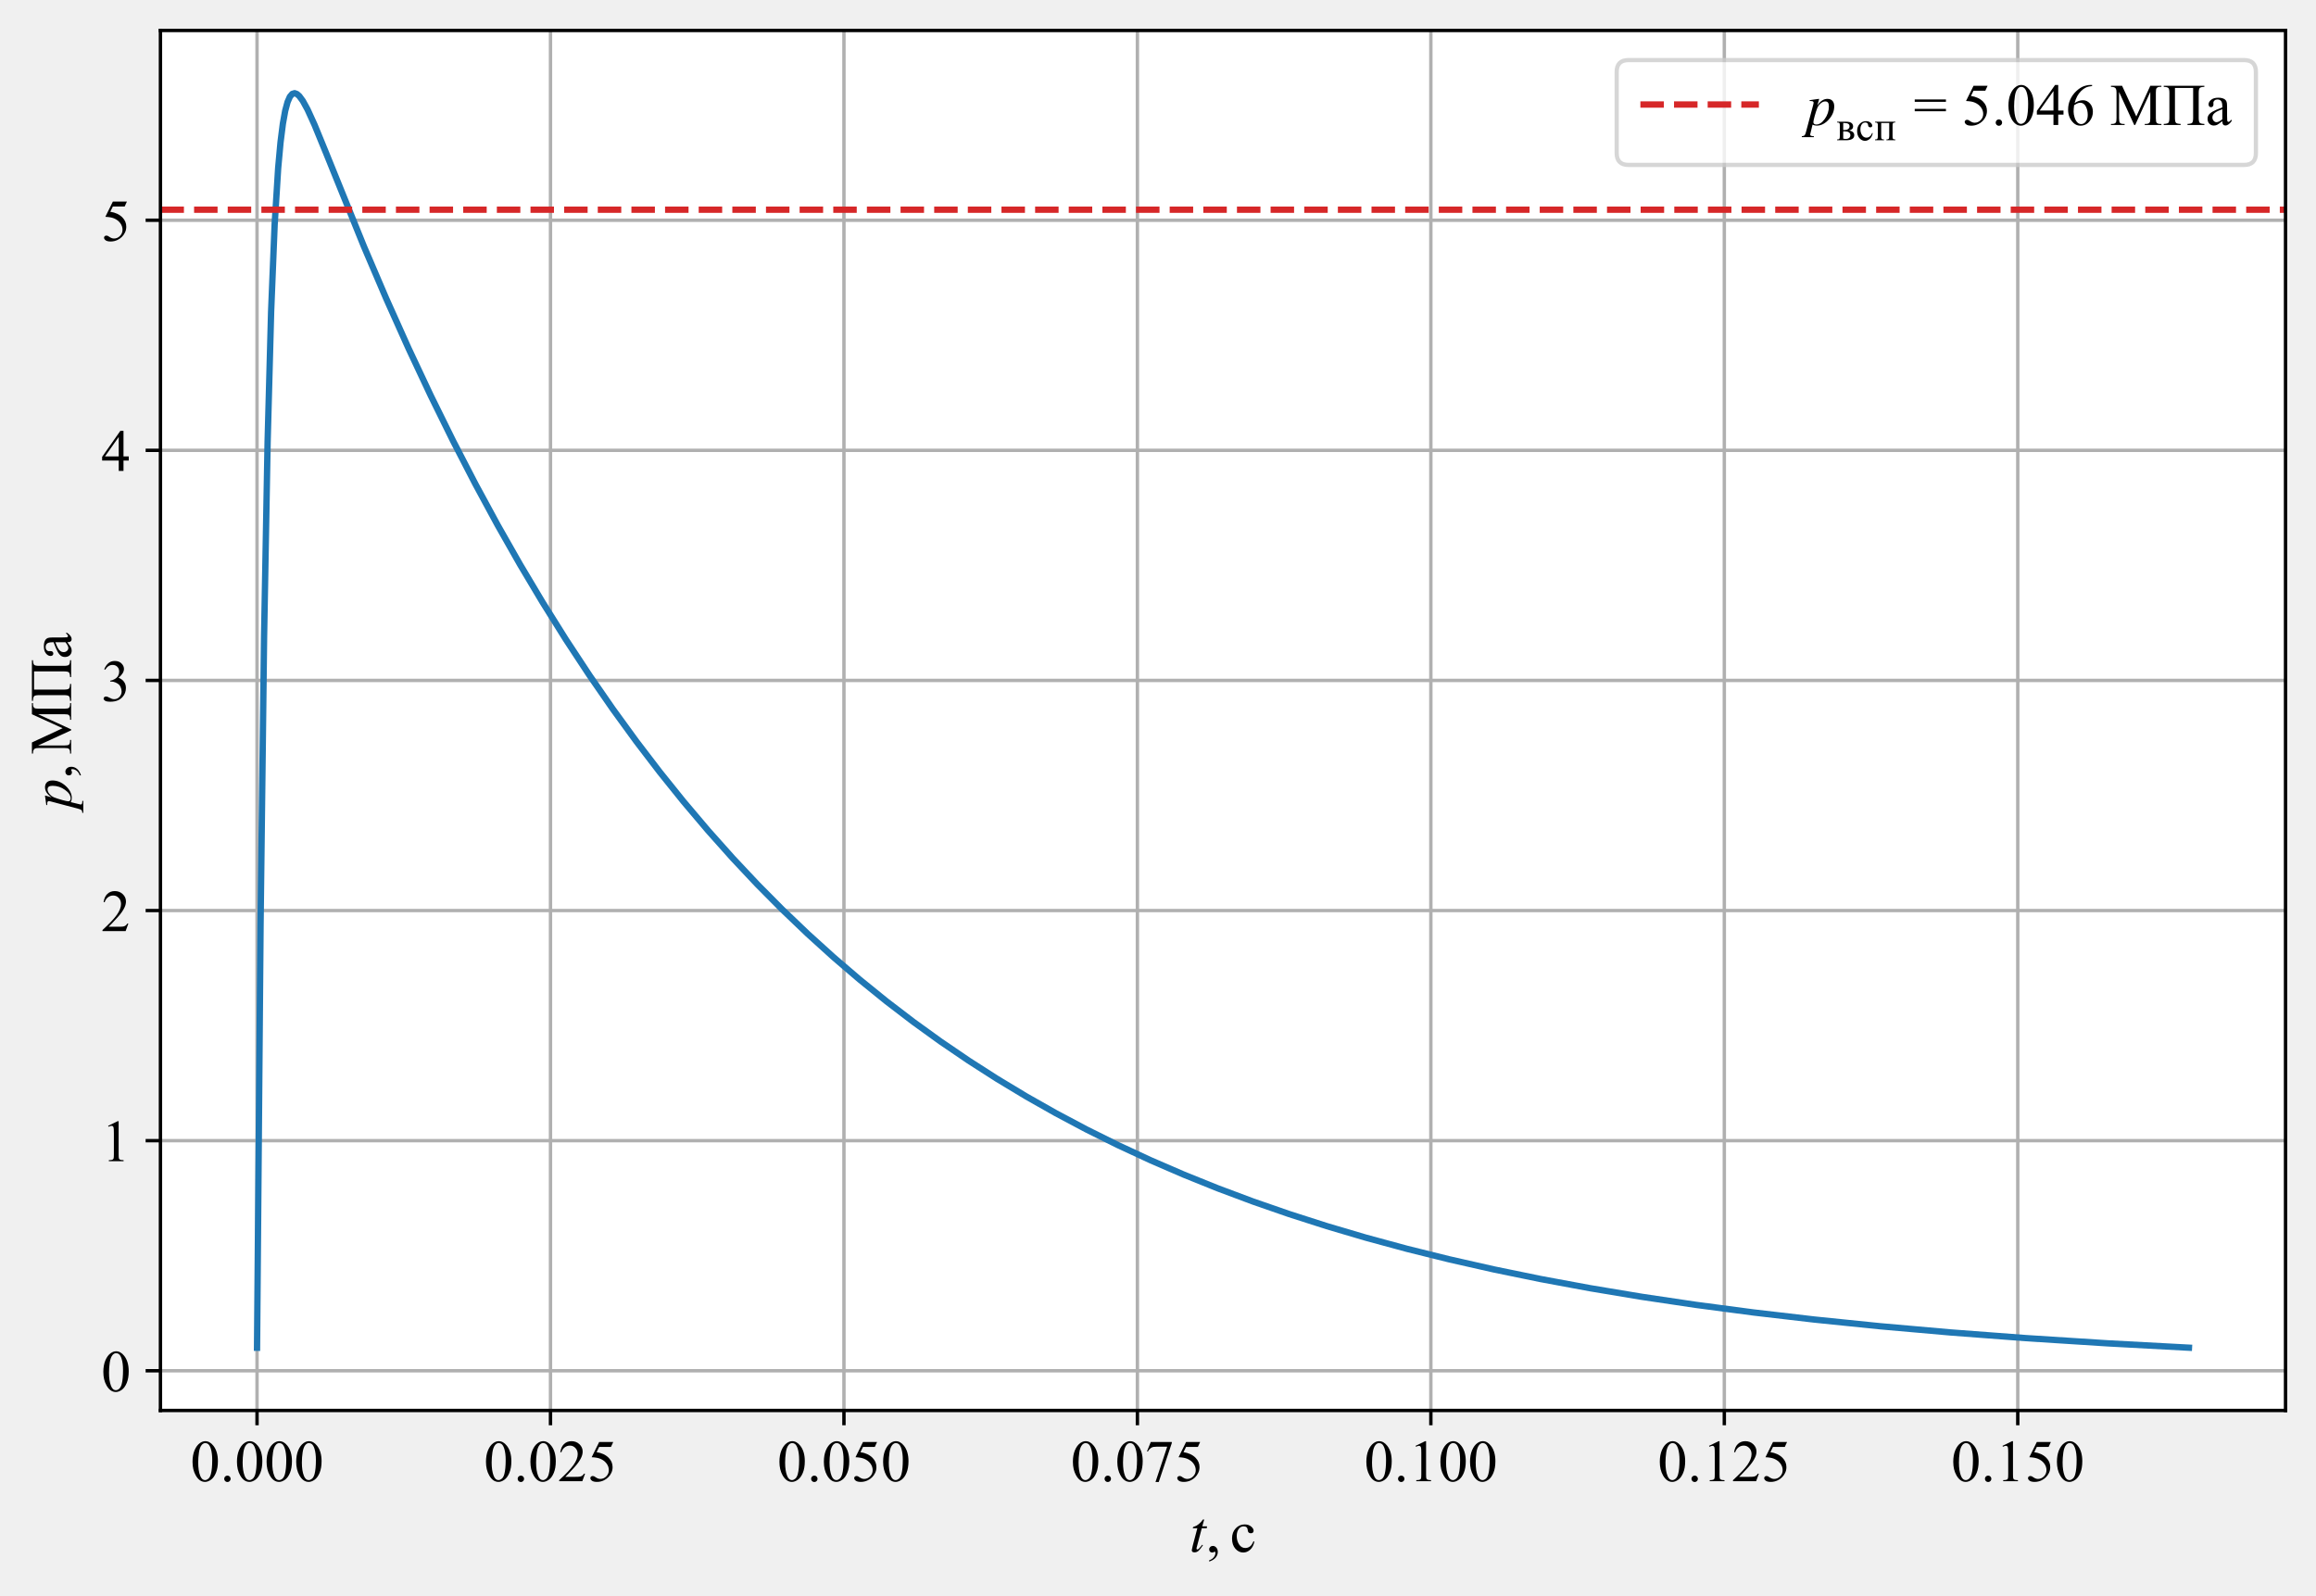
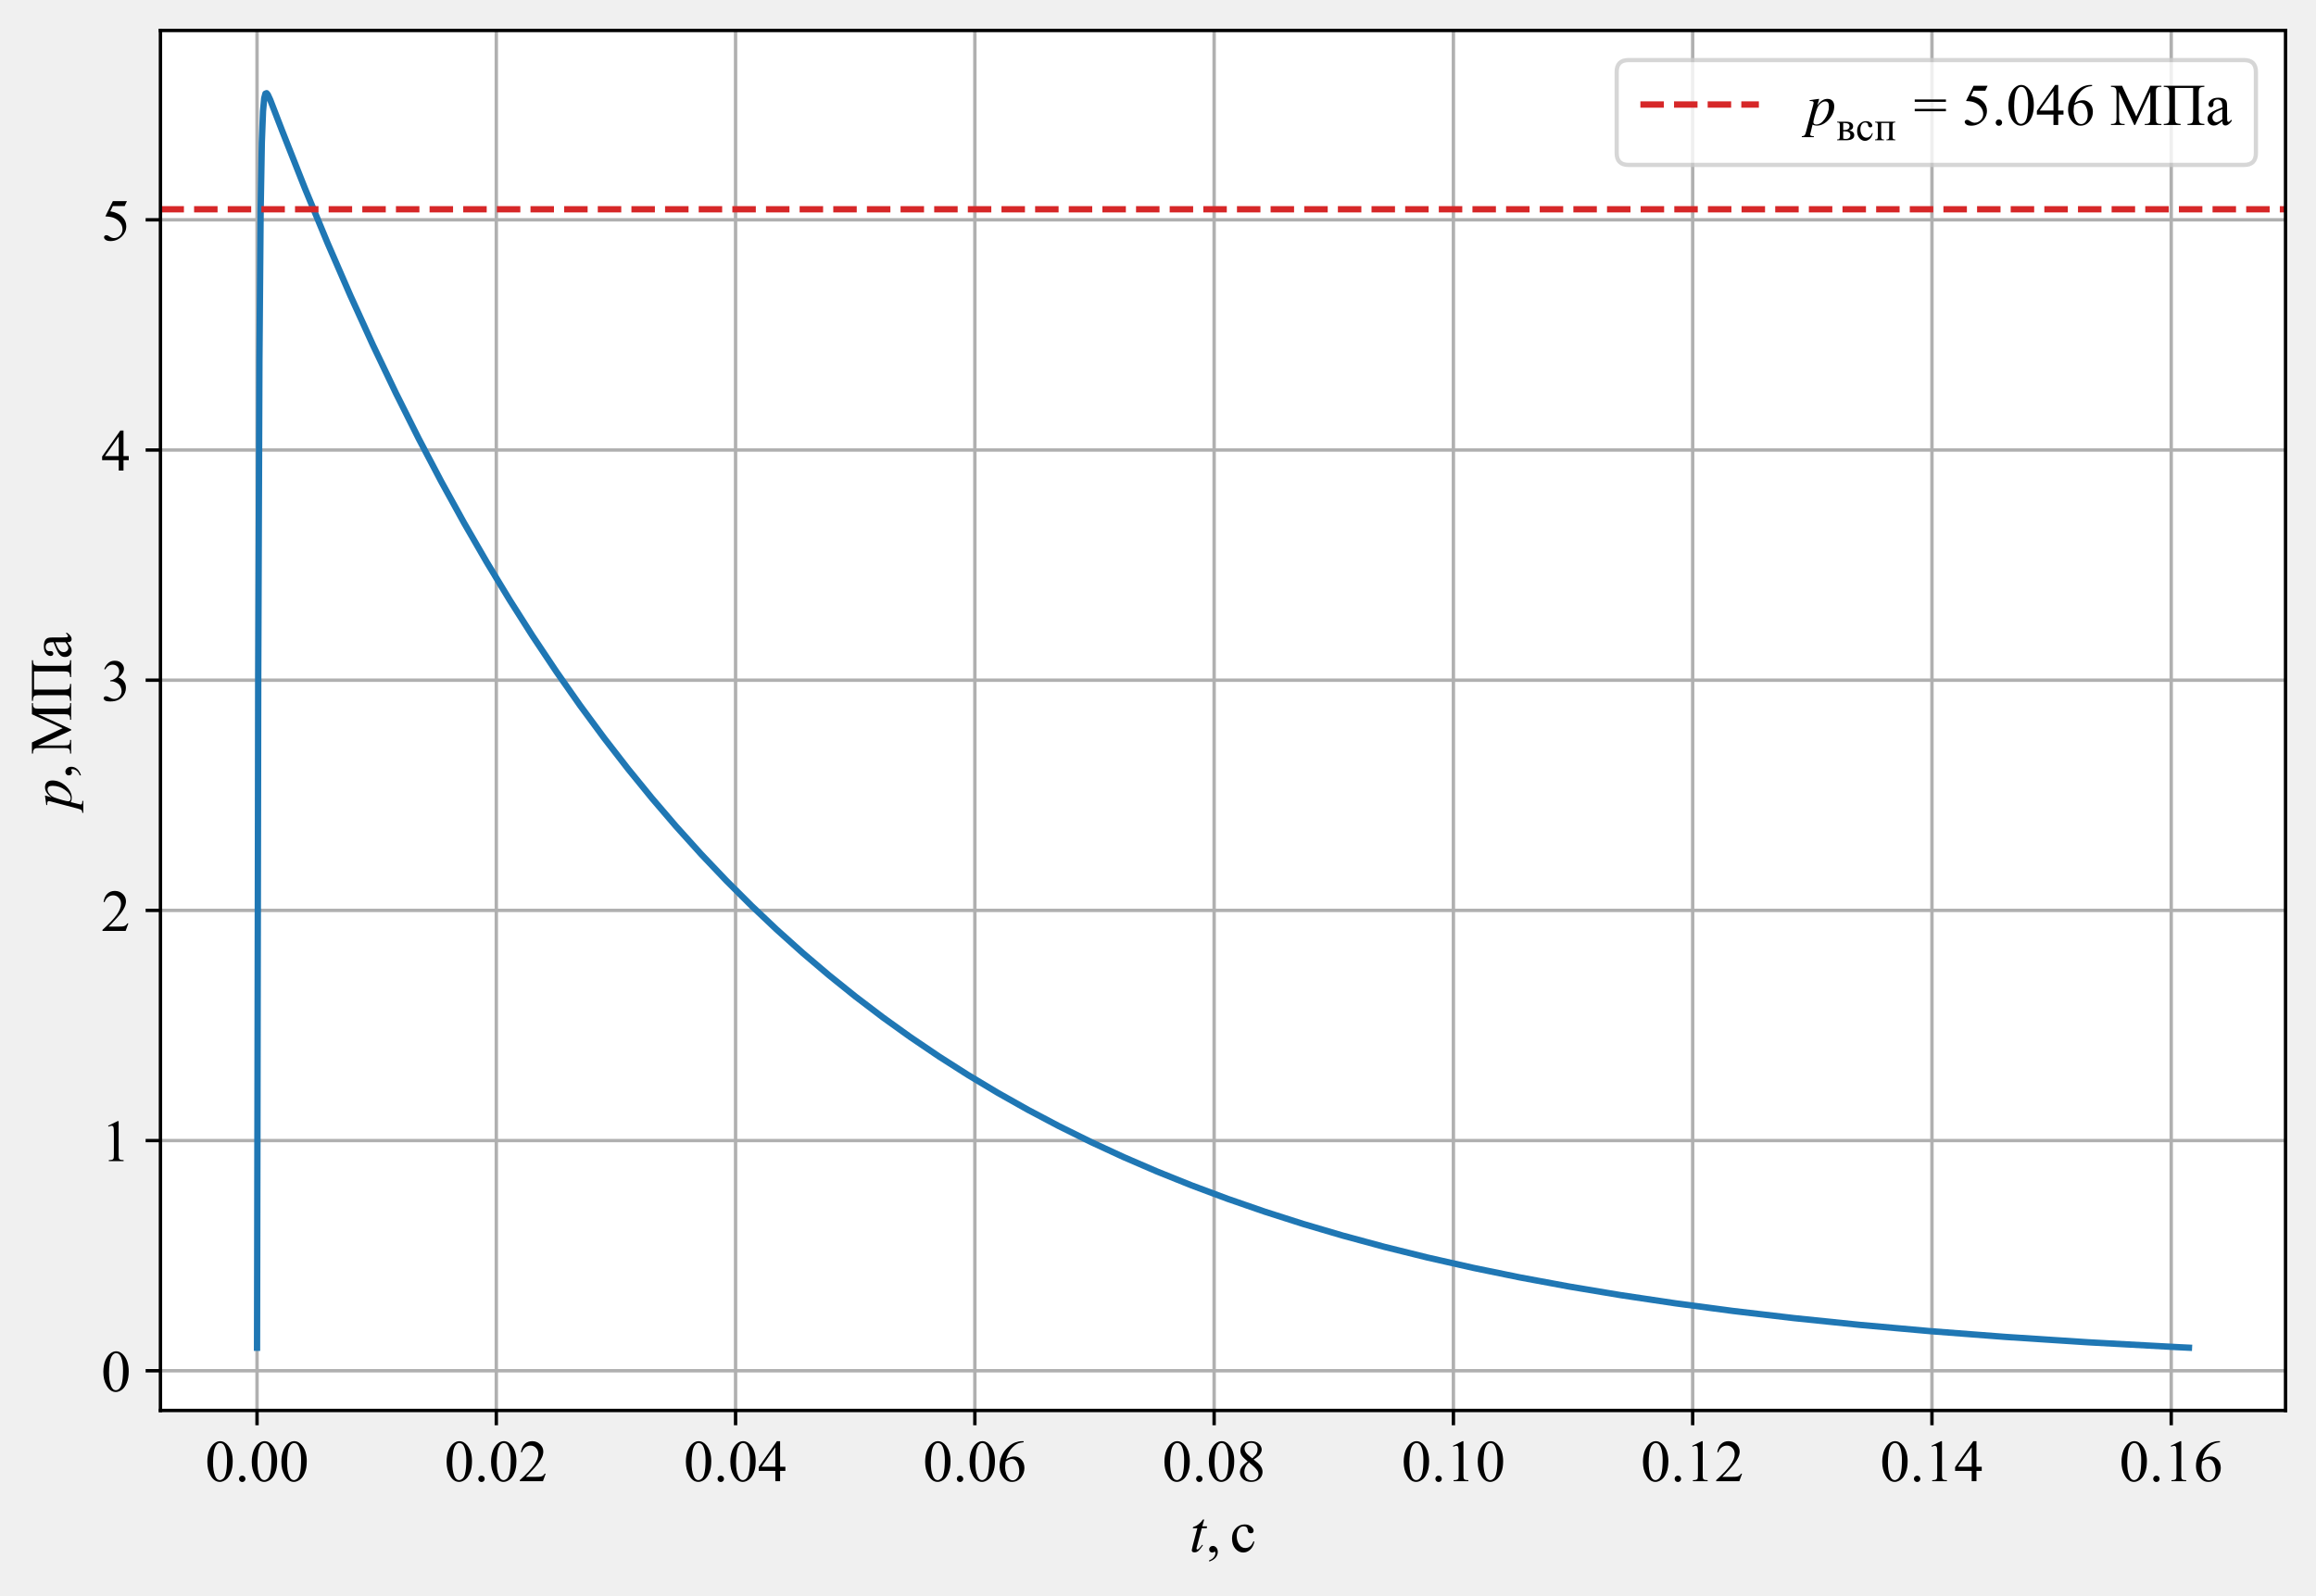
<svg xmlns="http://www.w3.org/2000/svg" xmlns:xlink="http://www.w3.org/1999/xlink" width="547.316pt" height="376.992pt" viewBox="0 0 547.316 376.992" version="1.1">
  <defs>
    <style type="text/css">*{stroke-linejoin: round; stroke-linecap: butt}</style>
  </defs>
  <g id="figure_1">
    <g id="patch_1">
      <path d="M 0 376.992  L 547.316 376.992  L 547.316 0  L 0 0  L 0 376.992  z " style="fill: none" />
    </g>
    <g id="axes_1">
      <g id="patch_2">
        <path d="M 37.916 333.36  L 540.116 333.36  L 540.116 7.2  L 37.916 7.2  z " style="fill: #ffffff" />
      </g>
      <g id="matplotlib.axis_1">
        <g id="xtick_1">
          <g id="line2d_1">
-             <path d="M 60.743 333.36  L 60.743 7.2  " clip-path="url(#p328c630d5b)" style="fill: none; stroke: #b0b0b0; stroke-width: 0.8; stroke-linecap: square" />
+             <path d="M 60.743 333.36  L 60.743 7.2  " clip-path="url(#pddf26d0445)" style="fill: none; stroke: #b0b0b0; stroke-width: 0.8; stroke-linecap: square" />
          </g>
          <g id="line2d_2">
            <defs>
-               <path id="m3f9a60952c" d="M 0 0  L 0 3.5  " style="stroke: #000000; stroke-width: 0.8" />
-             </defs>
-             <g>
-               <use xlink:href="#m3f9a60952c" x="60.743" y="333.36" style="stroke: #000000; stroke-width: 0.8" />
+               <path id="m4a87311630" d="M 0 0  L 0 3.5  " style="stroke: #000000; stroke-width: 0.8" />
+             </defs>
+             <g>
+               <use xlink:href="#m4a87311630" x="60.743" y="333.36" style="stroke: #000000; stroke-width: 0.8" />
            </g>
          </g>
          <g id="text_1">
-             <g transform="translate(44.99321 350.0813)scale(0.14 -0.14)">
+             <g transform="translate(48.49321 350.0813)scale(0.14 -0.14)">
              <defs>
                <path id="TimesNewRomanPSMT-30" d="M 231 2094  Q 231 2819 450 3342  Q 669 3866 1031 4122  Q 1313 4325 1613 4325  Q 2100 4325 2488 3828  Q 2972 3213 2972 2159  Q 2972 1422 2759 906  Q 2547 391 2217 158  Q 1888 -75 1581 -75  Q 975 -75 572 641  Q 231 1244 231 2094  z M 844 2016  Q 844 1141 1059 588  Q 1238 122 1591 122  Q 1759 122 1940 273  Q 2122 425 2216 781  Q 2359 1319 2359 2297  Q 2359 3022 2209 3506  Q 2097 3866 1919 4016  Q 1791 4119 1609 4119  Q 1397 4119 1231 3928  Q 1006 3669 925 3112  Q 844 2556 844 2016  z " transform="scale(0.015625)" />
                <path id="TimesNewRomanPSMT-2e" d="M 800 606  Q 947 606 1047 504  Q 1147 403 1147 259  Q 1147 116 1045 14  Q 944 -88 800 -88  Q 656 -88 554 14  Q 453 116 453 259  Q 453 406 554 506  Q 656 606 800 606  z " transform="scale(0.015625)" />
              </defs>
              <use xlink:href="#TimesNewRomanPSMT-30" />
              <use xlink:href="#TimesNewRomanPSMT-2e" x="50" />
              <use xlink:href="#TimesNewRomanPSMT-30" x="75" />
              <use xlink:href="#TimesNewRomanPSMT-30" x="125" />
-               <use xlink:href="#TimesNewRomanPSMT-30" x="175" />
            </g>
          </g>
        </g>
        <g id="xtick_2">
          <g id="line2d_3">
-             <path d="M 130.092 333.36  L 130.092 7.2  " clip-path="url(#p328c630d5b)" style="fill: none; stroke: #b0b0b0; stroke-width: 0.8; stroke-linecap: square" />
+             <path d="M 117.288 333.36  L 117.288 7.2  " clip-path="url(#pddf26d0445)" style="fill: none; stroke: #b0b0b0; stroke-width: 0.8; stroke-linecap: square" />
          </g>
          <g id="line2d_4">
            <g>
-               <use xlink:href="#m3f9a60952c" x="130.092" y="333.36" style="stroke: #000000; stroke-width: 0.8" />
+               <use xlink:href="#m4a87311630" x="117.288" y="333.36" style="stroke: #000000; stroke-width: 0.8" />
            </g>
          </g>
          <g id="text_2">
-             <g transform="translate(114.3423 350.0813)scale(0.14 -0.14)">
+             <g transform="translate(105.0381 350.0813)scale(0.14 -0.14)">
              <defs>
                <path id="TimesNewRomanPSMT-32" d="M 2934 816  L 2638 0  L 138 0  L 138 116  Q 1241 1122 1691 1759  Q 2141 2397 2141 2925  Q 2141 3328 1894 3587  Q 1647 3847 1303 3847  Q 991 3847 742 3664  Q 494 3481 375 3128  L 259 3128  Q 338 3706 661 4015  Q 984 4325 1469 4325  Q 1984 4325 2329 3994  Q 2675 3663 2675 3213  Q 2675 2891 2525 2569  Q 2294 2063 1775 1497  Q 997 647 803 472  L 1909 472  Q 2247 472 2383 497  Q 2519 522 2628 598  Q 2738 675 2819 816  L 2934 816  z " transform="scale(0.015625)" />
-                 <path id="TimesNewRomanPSMT-35" d="M 2778 4238  L 2534 3706  L 1259 3706  L 981 3138  Q 1809 3016 2294 2522  Q 2709 2097 2709 1522  Q 2709 1188 2573 903  Q 2438 619 2231 419  Q 2025 219 1772 97  Q 1413 -75 1034 -75  Q 653 -75 479 54  Q 306 184 306 341  Q 306 428 378 495  Q 450 563 559 563  Q 641 563 702 538  Q 763 513 909 409  Q 1144 247 1384 247  Q 1750 247 2026 523  Q 2303 800 2303 1197  Q 2303 1581 2056 1914  Q 1809 2247 1375 2428  Q 1034 2569 447 2591  L 1259 4238  L 2778 4238  z " transform="scale(0.015625)" />
              </defs>
              <use xlink:href="#TimesNewRomanPSMT-30" />
              <use xlink:href="#TimesNewRomanPSMT-2e" x="50" />
              <use xlink:href="#TimesNewRomanPSMT-30" x="75" />
              <use xlink:href="#TimesNewRomanPSMT-32" x="125" />
-               <use xlink:href="#TimesNewRomanPSMT-35" x="175" />
            </g>
          </g>
        </g>
        <g id="xtick_3">
          <g id="line2d_5">
-             <path d="M 199.441 333.36  L 199.441 7.2  " clip-path="url(#p328c630d5b)" style="fill: none; stroke: #b0b0b0; stroke-width: 0.8; stroke-linecap: square" />
+             <path d="M 173.833 333.36  L 173.833 7.2  " clip-path="url(#pddf26d0445)" style="fill: none; stroke: #b0b0b0; stroke-width: 0.8; stroke-linecap: square" />
          </g>
          <g id="line2d_6">
            <g>
-               <use xlink:href="#m3f9a60952c" x="199.441" y="333.36" style="stroke: #000000; stroke-width: 0.8" />
+               <use xlink:href="#m4a87311630" x="173.833" y="333.36" style="stroke: #000000; stroke-width: 0.8" />
            </g>
          </g>
          <g id="text_3">
-             <g transform="translate(183.6914 350.0813)scale(0.14 -0.14)">
-               <use xlink:href="#TimesNewRomanPSMT-30" />
-               <use xlink:href="#TimesNewRomanPSMT-2e" x="50" />
-               <use xlink:href="#TimesNewRomanPSMT-30" x="75" />
-               <use xlink:href="#TimesNewRomanPSMT-35" x="125" />
-               <use xlink:href="#TimesNewRomanPSMT-30" x="175" />
+             <g transform="translate(161.583 350.0813)scale(0.14 -0.14)">
+               <defs>
+                 <path id="TimesNewRomanPSMT-34" d="M 2978 1563  L 2978 1119  L 2409 1119  L 2409 0  L 1894 0  L 1894 1119  L 100 1119  L 100 1519  L 2066 4325  L 2409 4325  L 2409 1563  L 2978 1563  z M 1894 1563  L 1894 3666  L 406 1563  L 1894 1563  z " transform="scale(0.015625)" />
+               </defs>
+               <use xlink:href="#TimesNewRomanPSMT-30" />
+               <use xlink:href="#TimesNewRomanPSMT-2e" x="50" />
+               <use xlink:href="#TimesNewRomanPSMT-30" x="75" />
+               <use xlink:href="#TimesNewRomanPSMT-34" x="125" />
            </g>
          </g>
        </g>
        <g id="xtick_4">
          <g id="line2d_7">
-             <path d="M 268.791 333.36  L 268.791 7.2  " clip-path="url(#p328c630d5b)" style="fill: none; stroke: #b0b0b0; stroke-width: 0.8; stroke-linecap: square" />
+             <path d="M 230.378 333.36  L 230.378 7.2  " clip-path="url(#pddf26d0445)" style="fill: none; stroke: #b0b0b0; stroke-width: 0.8; stroke-linecap: square" />
          </g>
          <g id="line2d_8">
            <g>
-               <use xlink:href="#m3f9a60952c" x="268.791" y="333.36" style="stroke: #000000; stroke-width: 0.8" />
+               <use xlink:href="#m4a87311630" x="230.378" y="333.36" style="stroke: #000000; stroke-width: 0.8" />
            </g>
          </g>
          <g id="text_4">
-             <g transform="translate(253.0406 350.0813)scale(0.14 -0.14)">
-               <defs>
-                 <path id="TimesNewRomanPSMT-37" d="M 644 4238  L 2916 4238  L 2916 4119  L 1503 -88  L 1153 -88  L 2419 3728  L 1253 3728  Q 900 3728 750 3644  Q 488 3500 328 3200  L 238 3234  L 644 4238  z " transform="scale(0.015625)" />
-               </defs>
-               <use xlink:href="#TimesNewRomanPSMT-30" />
-               <use xlink:href="#TimesNewRomanPSMT-2e" x="50" />
-               <use xlink:href="#TimesNewRomanPSMT-30" x="75" />
-               <use xlink:href="#TimesNewRomanPSMT-37" x="125" />
-               <use xlink:href="#TimesNewRomanPSMT-35" x="175" />
+             <g transform="translate(218.1278 350.0813)scale(0.14 -0.14)">
+               <defs>
+                 <path id="TimesNewRomanPSMT-36" d="M 2869 4325  L 2869 4209  Q 2456 4169 2195 4045  Q 1934 3922 1679 3669  Q 1425 3416 1258 3105  Q 1091 2794 978 2366  Q 1428 2675 1881 2675  Q 2316 2675 2634 2325  Q 2953 1975 2953 1425  Q 2953 894 2631 456  Q 2244 -75 1606 -75  Q 1172 -75 869 213  Q 275 772 275 1663  Q 275 2231 503 2743  Q 731 3256 1154 3653  Q 1578 4050 1965 4187  Q 2353 4325 2688 4325  L 2869 4325  z M 925 2138  Q 869 1716 869 1456  Q 869 1156 980 804  Q 1091 453 1309 247  Q 1469 100 1697 100  Q 1969 100 2183 356  Q 2397 613 2397 1088  Q 2397 1622 2184 2012  Q 1972 2403 1581 2403  Q 1463 2403 1327 2353  Q 1191 2303 925 2138  z " transform="scale(0.015625)" />
+               </defs>
+               <use xlink:href="#TimesNewRomanPSMT-30" />
+               <use xlink:href="#TimesNewRomanPSMT-2e" x="50" />
+               <use xlink:href="#TimesNewRomanPSMT-30" x="75" />
+               <use xlink:href="#TimesNewRomanPSMT-36" x="125" />
            </g>
          </g>
        </g>
        <g id="xtick_5">
          <g id="line2d_9">
-             <path d="M 338.14 333.36  L 338.14 7.2  " clip-path="url(#p328c630d5b)" style="fill: none; stroke: #b0b0b0; stroke-width: 0.8; stroke-linecap: square" />
+             <path d="M 286.923 333.36  L 286.923 7.2  " clip-path="url(#pddf26d0445)" style="fill: none; stroke: #b0b0b0; stroke-width: 0.8; stroke-linecap: square" />
          </g>
          <g id="line2d_10">
            <g>
-               <use xlink:href="#m3f9a60952c" x="338.14" y="333.36" style="stroke: #000000; stroke-width: 0.8" />
+               <use xlink:href="#m4a87311630" x="286.923" y="333.36" style="stroke: #000000; stroke-width: 0.8" />
            </g>
          </g>
          <g id="text_5">
-             <g transform="translate(322.3897 350.0813)scale(0.14 -0.14)">
+             <g transform="translate(274.6727 350.0813)scale(0.14 -0.14)">
+               <defs>
+                 <path id="TimesNewRomanPSMT-38" d="M 1228 2134  Q 725 2547 579 2797  Q 434 3047 434 3316  Q 434 3728 753 4026  Q 1072 4325 1600 4325  Q 2113 4325 2425 4047  Q 2738 3769 2738 3413  Q 2738 3175 2569 2928  Q 2400 2681 1866 2347  Q 2416 1922 2594 1678  Q 2831 1359 2831 1006  Q 2831 559 2490 242  Q 2150 -75 1597 -75  Q 994 -75 656 303  Q 388 606 388 966  Q 388 1247 577 1523  Q 766 1800 1228 2134  z M 1719 2469  Q 2094 2806 2194 3001  Q 2294 3197 2294 3444  Q 2294 3772 2109 3958  Q 1925 4144 1606 4144  Q 1288 4144 1088 3959  Q 888 3775 888 3528  Q 888 3366 970 3203  Q 1053 3041 1206 2894  L 1719 2469  z M 1375 2016  Q 1116 1797 991 1539  Q 866 1281 866 981  Q 866 578 1086 336  Q 1306 94 1647 94  Q 1984 94 2187 284  Q 2391 475 2391 747  Q 2391 972 2272 1150  Q 2050 1481 1375 2016  z " transform="scale(0.015625)" />
+               </defs>
+               <use xlink:href="#TimesNewRomanPSMT-30" />
+               <use xlink:href="#TimesNewRomanPSMT-2e" x="50" />
+               <use xlink:href="#TimesNewRomanPSMT-30" x="75" />
+               <use xlink:href="#TimesNewRomanPSMT-38" x="125" />
+             </g>
+           </g>
+         </g>
+         <g id="xtick_6">
+           <g id="line2d_11">
+             <path d="M 343.468 333.36  L 343.468 7.2  " clip-path="url(#pddf26d0445)" style="fill: none; stroke: #b0b0b0; stroke-width: 0.8; stroke-linecap: square" />
+           </g>
+           <g id="line2d_12">
+             <g>
+               <use xlink:href="#m4a87311630" x="343.468" y="333.36" style="stroke: #000000; stroke-width: 0.8" />
+             </g>
+           </g>
+           <g id="text_6">
+             <g transform="translate(331.2176 350.0813)scale(0.14 -0.14)">
              <defs>
                <path id="TimesNewRomanPSMT-31" d="M 750 3822  L 1781 4325  L 1884 4325  L 1884 747  Q 1884 391 1914 303  Q 1944 216 2037 169  Q 2131 122 2419 116  L 2419 0  L 825 0  L 825 116  Q 1125 122 1212 167  Q 1300 213 1334 289  Q 1369 366 1369 747  L 1369 3034  Q 1369 3497 1338 3628  Q 1316 3728 1258 3775  Q 1200 3822 1119 3822  Q 1003 3822 797 3725  L 750 3822  z " transform="scale(0.015625)" />
              </defs>
              <use xlink:href="#TimesNewRomanPSMT-30" />
              <use xlink:href="#TimesNewRomanPSMT-2e" x="50" />
              <use xlink:href="#TimesNewRomanPSMT-31" x="75" />
              <use xlink:href="#TimesNewRomanPSMT-30" x="125" />
-               <use xlink:href="#TimesNewRomanPSMT-30" x="175" />
-             </g>
-           </g>
-         </g>
-         <g id="xtick_6">
-           <g id="line2d_11">
-             <path d="M 407.489 333.36  L 407.489 7.2  " clip-path="url(#p328c630d5b)" style="fill: none; stroke: #b0b0b0; stroke-width: 0.8; stroke-linecap: square" />
-           </g>
-           <g id="line2d_12">
-             <g>
-               <use xlink:href="#m3f9a60952c" x="407.489" y="333.36" style="stroke: #000000; stroke-width: 0.8" />
-             </g>
-           </g>
-           <g id="text_6">
-             <g transform="translate(391.7388 350.0813)scale(0.14 -0.14)">
+             </g>
+           </g>
+         </g>
+         <g id="xtick_7">
+           <g id="line2d_13">
+             <path d="M 400.012 333.36  L 400.012 7.2  " clip-path="url(#pddf26d0445)" style="fill: none; stroke: #b0b0b0; stroke-width: 0.8; stroke-linecap: square" />
+           </g>
+           <g id="line2d_14">
+             <g>
+               <use xlink:href="#m4a87311630" x="400.012" y="333.36" style="stroke: #000000; stroke-width: 0.8" />
+             </g>
+           </g>
+           <g id="text_7">
+             <g transform="translate(387.7625 350.0813)scale(0.14 -0.14)">
              <use xlink:href="#TimesNewRomanPSMT-30" />
              <use xlink:href="#TimesNewRomanPSMT-2e" x="50" />
              <use xlink:href="#TimesNewRomanPSMT-31" x="75" />
              <use xlink:href="#TimesNewRomanPSMT-32" x="125" />
-               <use xlink:href="#TimesNewRomanPSMT-35" x="175" />
-             </g>
-           </g>
-         </g>
-         <g id="xtick_7">
-           <g id="line2d_13">
-             <path d="M 476.838 333.36  L 476.838 7.2  " clip-path="url(#p328c630d5b)" style="fill: none; stroke: #b0b0b0; stroke-width: 0.8; stroke-linecap: square" />
-           </g>
-           <g id="line2d_14">
-             <g>
-               <use xlink:href="#m3f9a60952c" x="476.838" y="333.36" style="stroke: #000000; stroke-width: 0.8" />
-             </g>
-           </g>
-           <g id="text_7">
-             <g transform="translate(461.0879 350.0813)scale(0.14 -0.14)">
+             </g>
+           </g>
+         </g>
+         <g id="xtick_8">
+           <g id="line2d_15">
+             <path d="M 456.557 333.36  L 456.557 7.2  " clip-path="url(#pddf26d0445)" style="fill: none; stroke: #b0b0b0; stroke-width: 0.8; stroke-linecap: square" />
+           </g>
+           <g id="line2d_16">
+             <g>
+               <use xlink:href="#m4a87311630" x="456.557" y="333.36" style="stroke: #000000; stroke-width: 0.8" />
+             </g>
+           </g>
+           <g id="text_8">
+             <g transform="translate(444.3074 350.0813)scale(0.14 -0.14)">
              <use xlink:href="#TimesNewRomanPSMT-30" />
              <use xlink:href="#TimesNewRomanPSMT-2e" x="50" />
              <use xlink:href="#TimesNewRomanPSMT-31" x="75" />
-               <use xlink:href="#TimesNewRomanPSMT-35" x="125" />
-               <use xlink:href="#TimesNewRomanPSMT-30" x="175" />
-             </g>
-           </g>
-         </g>
-         <g id="text_8">
+               <use xlink:href="#TimesNewRomanPSMT-34" x="125" />
+             </g>
+           </g>
+         </g>
+         <g id="xtick_9">
+           <g id="line2d_17">
+             <path d="M 513.102 333.36  L 513.102 7.2  " clip-path="url(#pddf26d0445)" style="fill: none; stroke: #b0b0b0; stroke-width: 0.8; stroke-linecap: square" />
+           </g>
+           <g id="line2d_18">
+             <g>
+               <use xlink:href="#m4a87311630" x="513.102" y="333.36" style="stroke: #000000; stroke-width: 0.8" />
+             </g>
+           </g>
+           <g id="text_9">
+             <g transform="translate(500.8523 350.0813)scale(0.14 -0.14)">
+               <use xlink:href="#TimesNewRomanPSMT-30" />
+               <use xlink:href="#TimesNewRomanPSMT-2e" x="50" />
+               <use xlink:href="#TimesNewRomanPSMT-31" x="75" />
+               <use xlink:href="#TimesNewRomanPSMT-36" x="125" />
+             </g>
+           </g>
+         </g>
+         <g id="text_10">
          <g transform="translate(281.1059 366.7972)scale(0.14 -0.14)">
            <defs>
              <path id="STIXGeneral-Italic-74" d="M 1894 2739  L 1862 2534  L 1325 2534  L 768 435  Q 755 384 755 346  Q 755 243 851 243  Q 928 243 1030 342  Q 1133 442 1370 749  L 1453 704  Q 1158 256 969 93  Q 781 -70 538 -70  Q 243 -70 243 166  Q 243 230 346 640  L 845 2534  L 365 2534  L 358 2573  Q 358 2688 570 2733  Q 730 2771 992 2979  Q 1254 3187 1421 3437  Q 1459 3494 1510 3494  Q 1568 3494 1568 3443  Q 1568 3411 1562 3398  L 1382 2739  L 1894 2739  z " transform="scale(0.015625)" />
              <path id="TimesNewRomanPSMT-2c" d="M 344 -1066  L 344 -928  Q 666 -822 842 -598  Q 1019 -375 1019 -125  Q 1019 -66 991 -25  Q 969 3 947 3  Q 913 3 797 -59  Q 741 -88 678 -88  Q 525 -88 434 3  Q 344 94 344 253  Q 344 406 461 515  Q 578 625 747 625  Q 953 625 1114 445  Q 1275 266 1275 -31  Q 1275 -353 1051 -629  Q 828 -906 344 -1066  z " transform="scale(0.015625)" />
              <path id="TimesNewRomanPSMT-441" d="M 2631 1088  Q 2516 522 2178 217  Q 1841 -88 1431 -88  Q 944 -88 581 321  Q 219 731 219 1428  Q 219 2103 620 2525  Q 1022 2947 1584 2947  Q 2006 2947 2278 2723  Q 2550 2500 2550 2259  Q 2550 2141 2473 2067  Q 2397 1994 2259 1994  Q 2075 1994 1981 2113  Q 1928 2178 1911 2362  Q 1894 2547 1784 2644  Q 1675 2738 1481 2738  Q 1169 2738 978 2506  Q 725 2200 725 1697  Q 725 1184 976 792  Q 1228 400 1656 400  Q 1963 400 2206 609  Q 2378 753 2541 1131  L 2631 1088  z " transform="scale(0.015625)" />
            </defs>
            <use xlink:href="#STIXGeneral-Italic-74" transform="translate(0 0.40625)" />
            <use xlink:href="#TimesNewRomanPSMT-2c" transform="translate(27.79999 0.40625)" />
            <use xlink:href="#TimesNewRomanPSMT-441" transform="translate(68.35663 0.40625)" />
          </g>
        </g>
      </g>
      <g id="matplotlib.axis_2">
        <g id="ytick_1">
-           <g id="line2d_15">
-             <path d="M 37.916 323.973  L 540.116 323.973  " clip-path="url(#p328c630d5b)" style="fill: none; stroke: #b0b0b0; stroke-width: 0.8; stroke-linecap: square" />
-           </g>
-           <g id="line2d_16">
-             <defs>
-               <path id="mc2a79d8eaa" d="M 0 0  L -3.5 0  " style="stroke: #000000; stroke-width: 0.8" />
-             </defs>
-             <g>
-               <use xlink:href="#mc2a79d8eaa" x="37.916" y="323.973" style="stroke: #000000; stroke-width: 0.8" />
-             </g>
-           </g>
-           <g id="text_9">
-             <g transform="translate(23.91594 328.8336)scale(0.14 -0.14)">
+           <g id="line2d_19">
+             <path d="M 37.916 323.975  L 540.116 323.975  " clip-path="url(#pddf26d0445)" style="fill: none; stroke: #b0b0b0; stroke-width: 0.8; stroke-linecap: square" />
+           </g>
+           <g id="line2d_20">
+             <defs>
+               <path id="m01481a5a01" d="M 0 0  L -3.5 0  " style="stroke: #000000; stroke-width: 0.8" />
+             </defs>
+             <g>
+               <use xlink:href="#m01481a5a01" x="37.916" y="323.975" style="stroke: #000000; stroke-width: 0.8" />
+             </g>
+           </g>
+           <g id="text_11">
+             <g transform="translate(23.91594 328.8356)scale(0.14 -0.14)">
              <use xlink:href="#TimesNewRomanPSMT-30" />
            </g>
          </g>
        </g>
        <g id="ytick_2">
-           <g id="line2d_17">
-             <path d="M 37.916 269.589  L 540.116 269.589  " clip-path="url(#p328c630d5b)" style="fill: none; stroke: #b0b0b0; stroke-width: 0.8; stroke-linecap: square" />
-           </g>
-           <g id="line2d_18">
-             <g>
-               <use xlink:href="#mc2a79d8eaa" x="37.916" y="269.589" style="stroke: #000000; stroke-width: 0.8" />
-             </g>
-           </g>
-           <g id="text_10">
-             <g transform="translate(23.91594 274.4496)scale(0.14 -0.14)">
+           <g id="line2d_21">
+             <path d="M 37.916 269.57  L 540.116 269.57  " clip-path="url(#pddf26d0445)" style="fill: none; stroke: #b0b0b0; stroke-width: 0.8; stroke-linecap: square" />
+           </g>
+           <g id="line2d_22">
+             <g>
+               <use xlink:href="#m01481a5a01" x="37.916" y="269.57" style="stroke: #000000; stroke-width: 0.8" />
+             </g>
+           </g>
+           <g id="text_12">
+             <g transform="translate(23.91594 274.4309)scale(0.14 -0.14)">
              <use xlink:href="#TimesNewRomanPSMT-31" />
            </g>
          </g>
        </g>
        <g id="ytick_3">
-           <g id="line2d_19">
-             <path d="M 37.916 215.205  L 540.116 215.205  " clip-path="url(#p328c630d5b)" style="fill: none; stroke: #b0b0b0; stroke-width: 0.8; stroke-linecap: square" />
-           </g>
-           <g id="line2d_20">
-             <g>
-               <use xlink:href="#mc2a79d8eaa" x="37.916" y="215.205" style="stroke: #000000; stroke-width: 0.8" />
-             </g>
-           </g>
-           <g id="text_11">
-             <g transform="translate(23.91594 220.0656)scale(0.14 -0.14)">
+           <g id="line2d_23">
+             <path d="M 37.916 215.166  L 540.116 215.166  " clip-path="url(#pddf26d0445)" style="fill: none; stroke: #b0b0b0; stroke-width: 0.8; stroke-linecap: square" />
+           </g>
+           <g id="line2d_24">
+             <g>
+               <use xlink:href="#m01481a5a01" x="37.916" y="215.166" style="stroke: #000000; stroke-width: 0.8" />
+             </g>
+           </g>
+           <g id="text_13">
+             <g transform="translate(23.91594 220.0262)scale(0.14 -0.14)">
              <use xlink:href="#TimesNewRomanPSMT-32" />
            </g>
          </g>
        </g>
        <g id="ytick_4">
-           <g id="line2d_21">
-             <path d="M 37.916 160.821  L 540.116 160.821  " clip-path="url(#p328c630d5b)" style="fill: none; stroke: #b0b0b0; stroke-width: 0.8; stroke-linecap: square" />
-           </g>
-           <g id="line2d_22">
-             <g>
-               <use xlink:href="#mc2a79d8eaa" x="37.916" y="160.821" style="stroke: #000000; stroke-width: 0.8" />
-             </g>
-           </g>
-           <g id="text_12">
-             <g transform="translate(23.91594 165.6816)scale(0.14 -0.14)">
+           <g id="line2d_25">
+             <path d="M 37.916 160.761  L 540.116 160.761  " clip-path="url(#pddf26d0445)" style="fill: none; stroke: #b0b0b0; stroke-width: 0.8; stroke-linecap: square" />
+           </g>
+           <g id="line2d_26">
+             <g>
+               <use xlink:href="#m01481a5a01" x="37.916" y="160.761" style="stroke: #000000; stroke-width: 0.8" />
+             </g>
+           </g>
+           <g id="text_14">
+             <g transform="translate(23.91594 165.6215)scale(0.14 -0.14)">
              <defs>
                <path id="TimesNewRomanPSMT-33" d="M 325 3431  Q 506 3859 782 4092  Q 1059 4325 1472 4325  Q 1981 4325 2253 3994  Q 2459 3747 2459 3466  Q 2459 3003 1878 2509  Q 2269 2356 2469 2072  Q 2669 1788 2669 1403  Q 2669 853 2319 450  Q 1863 -75 997 -75  Q 569 -75 414 31  Q 259 138 259 259  Q 259 350 332 419  Q 406 488 509 488  Q 588 488 669 463  Q 722 447 909 348  Q 1097 250 1169 231  Q 1284 197 1416 197  Q 1734 197 1970 444  Q 2206 691 2206 1028  Q 2206 1275 2097 1509  Q 2016 1684 1919 1775  Q 1784 1900 1550 2001  Q 1316 2103 1072 2103  L 972 2103  L 972 2197  Q 1219 2228 1467 2375  Q 1716 2522 1828 2728  Q 1941 2934 1941 3181  Q 1941 3503 1739 3701  Q 1538 3900 1238 3900  Q 753 3900 428 3381  L 325 3431  z " transform="scale(0.015625)" />
              </defs>
              <use xlink:href="#TimesNewRomanPSMT-33" />
            </g>
          </g>
        </g>
        <g id="ytick_5">
-           <g id="line2d_23">
-             <path d="M 37.916 106.437  L 540.116 106.437  " clip-path="url(#p328c630d5b)" style="fill: none; stroke: #b0b0b0; stroke-width: 0.8; stroke-linecap: square" />
-           </g>
-           <g id="line2d_24">
-             <g>
-               <use xlink:href="#mc2a79d8eaa" x="37.916" y="106.437" style="stroke: #000000; stroke-width: 0.8" />
-             </g>
-           </g>
-           <g id="text_13">
-             <g transform="translate(23.91594 111.2976)scale(0.14 -0.14)">
-               <defs>
-                 <path id="TimesNewRomanPSMT-34" d="M 2978 1563  L 2978 1119  L 2409 1119  L 2409 0  L 1894 0  L 1894 1119  L 100 1119  L 100 1519  L 2066 4325  L 2409 4325  L 2409 1563  L 2978 1563  z M 1894 1563  L 1894 3666  L 406 1563  L 1894 1563  z " transform="scale(0.015625)" />
-               </defs>
+           <g id="line2d_27">
+             <path d="M 37.916 106.356  L 540.116 106.356  " clip-path="url(#pddf26d0445)" style="fill: none; stroke: #b0b0b0; stroke-width: 0.8; stroke-linecap: square" />
+           </g>
+           <g id="line2d_28">
+             <g>
+               <use xlink:href="#m01481a5a01" x="37.916" y="106.356" style="stroke: #000000; stroke-width: 0.8" />
+             </g>
+           </g>
+           <g id="text_15">
+             <g transform="translate(23.91594 111.2168)scale(0.14 -0.14)">
              <use xlink:href="#TimesNewRomanPSMT-34" />
            </g>
          </g>
        </g>
        <g id="ytick_6">
-           <g id="line2d_25">
-             <path d="M 37.916 52.053  L 540.116 52.053  " clip-path="url(#p328c630d5b)" style="fill: none; stroke: #b0b0b0; stroke-width: 0.8; stroke-linecap: square" />
-           </g>
-           <g id="line2d_26">
-             <g>
-               <use xlink:href="#mc2a79d8eaa" x="37.916" y="52.053" style="stroke: #000000; stroke-width: 0.8" />
-             </g>
-           </g>
-           <g id="text_14">
-             <g transform="translate(23.91594 56.91363)scale(0.14 -0.14)">
+           <g id="line2d_29">
+             <path d="M 37.916 51.951  L 540.116 51.951  " clip-path="url(#pddf26d0445)" style="fill: none; stroke: #b0b0b0; stroke-width: 0.8; stroke-linecap: square" />
+           </g>
+           <g id="line2d_30">
+             <g>
+               <use xlink:href="#m01481a5a01" x="37.916" y="51.951" style="stroke: #000000; stroke-width: 0.8" />
+             </g>
+           </g>
+           <g id="text_16">
+             <g transform="translate(23.91594 56.81205)scale(0.14 -0.14)">
+               <defs>
+                 <path id="TimesNewRomanPSMT-35" d="M 2778 4238  L 2534 3706  L 1259 3706  L 981 3138  Q 1809 3016 2294 2522  Q 2709 2097 2709 1522  Q 2709 1188 2573 903  Q 2438 619 2231 419  Q 2025 219 1772 97  Q 1413 -75 1034 -75  Q 653 -75 479 54  Q 306 184 306 341  Q 306 428 378 495  Q 450 563 559 563  Q 641 563 702 538  Q 763 513 909 409  Q 1144 247 1384 247  Q 1750 247 2026 523  Q 2303 800 2303 1197  Q 2303 1581 2056 1914  Q 1809 2247 1375 2428  Q 1034 2569 447 2591  L 1259 4238  L 2778 4238  z " transform="scale(0.015625)" />
+               </defs>
              <use xlink:href="#TimesNewRomanPSMT-35" />
            </g>
          </g>
        </g>
-         <g id="text_15">
+         <g id="text_17">
          <g transform="translate(16.92125 191.07)rotate(-90)scale(0.14 -0.14)">
            <defs>
              <path id="STIXGeneral-Italic-70" d="M 1376 2739  L 1190 2099  Q 1670 2822 2285 2822  Q 2637 2822 2829 2611  Q 3021 2400 3021 2022  Q 3021 1235 2422 582  Q 1824 -70 1120 -70  Q 890 -70 678 38  Q 422 -1018 422 -1024  Q 422 -1126 508 -1168  Q 595 -1210 819 -1210  L 819 -1312  L -480 -1312  L -480 -1210  Q -275 -1203 -188 -1120  Q -102 -1037 -45 -806  L 691 1958  Q 794 2330 794 2413  Q 794 2586 512 2586  L 371 2586  L 358 2682  L 1357 2822  Q 1389 2822 1389 2797  Q 1382 2765 1376 2739  z M 2445 2003  Q 2445 2285 2352 2416  Q 2259 2547 2048 2547  Q 1798 2547 1548 2329  Q 1299 2112 1184 1818  Q 1043 1453 905 953  Q 768 454 768 294  Q 768 186 854 118  Q 941 51 1075 51  Q 1574 51 2003 659  Q 2445 1274 2445 2003  z " transform="scale(0.015625)" />
              <path id="TimesNewRomanPSMT-41c" d="M 2619 0  L 981 3566  L 981 734  Q 981 344 1066 247  Q 1181 116 1431 116  L 1581 116  L 1581 0  L 106 0  L 106 116  L 256 116  Q 525 116 638 278  Q 706 378 706 734  L 706 3503  Q 706 3784 644 3909  Q 600 4000 483 4061  Q 366 4122 106 4122  L 106 4238  L 1306 4238  L 2844 922  L 4356 4238  L 5556 4238  L 5556 4122  L 5409 4122  Q 5138 4122 5025 3959  Q 4956 3859 4956 3503  L 4956 734  Q 4956 344 5044 247  Q 5159 116 5409 116  L 5556 116  L 5556 0  L 3756 0  L 3756 116  L 3906 116  Q 4178 116 4288 278  Q 4356 378 4356 734  L 4356 3566  L 2722 0  L 2619 0  z " transform="scale(0.015625)" />
              <path id="TimesNewRomanPSMT-41f" d="M 3294 4006  L 1328 4006  L 1328 772  Q 1328 353 1436 240  Q 1544 128 1941 116  L 1941 0  L 116 0  L 116 116  Q 509 128 618 240  Q 728 353 728 772  L 728 3466  Q 728 3884 618 3996  Q 509 4109 116 4122  L 116 4238  L 4506 4238  L 4506 4122  Q 4113 4109 4003 3996  Q 3894 3884 3894 3466  L 3894 772  Q 3894 353 4003 240  Q 4113 128 4506 116  L 4506 0  L 2684 0  L 2684 116  Q 3075 128 3184 239  Q 3294 350 3294 772  L 3294 4006  z " transform="scale(0.015625)" />
              <path id="TimesNewRomanPSMT-430" d="M 1822 413  Q 1381 72 1269 19  Q 1100 -59 909 -59  Q 613 -59 420 144  Q 228 347 228 678  Q 228 888 322 1041  Q 450 1253 767 1440  Q 1084 1628 1822 1897  L 1822 2009  Q 1822 2438 1686 2597  Q 1550 2756 1291 2756  Q 1094 2756 978 2650  Q 859 2544 859 2406  L 866 2225  Q 866 2081 792 2003  Q 719 1925 600 1925  Q 484 1925 411 2006  Q 338 2088 338 2228  Q 338 2497 613 2722  Q 888 2947 1384 2947  Q 1766 2947 2009 2819  Q 2194 2722 2281 2516  Q 2338 2381 2338 1966  L 2338 994  Q 2338 584 2353 492  Q 2369 400 2405 369  Q 2441 338 2488 338  Q 2538 338 2575 359  Q 2641 400 2828 588  L 2828 413  Q 2478 -56 2159 -56  Q 2006 -56 1915 50  Q 1825 156 1822 413  z M 1822 616  L 1822 1706  Q 1350 1519 1213 1441  Q 966 1303 859 1153  Q 753 1003 753 825  Q 753 600 887 451  Q 1022 303 1197 303  Q 1434 303 1822 616  z " transform="scale(0.015625)" />
            </defs>
            <use xlink:href="#STIXGeneral-Italic-70" transform="translate(0 0.78125)" />
            <use xlink:href="#TimesNewRomanPSMT-2c" transform="translate(50.39999 0.78125)" />
            <use xlink:href="#TimesNewRomanPSMT-41c" transform="translate(90.95664 0.78125)" />
            <use xlink:href="#TimesNewRomanPSMT-41f" transform="translate(179.8726 0.78125)" />
            <use xlink:href="#TimesNewRomanPSMT-430" transform="translate(252.0894 0.78125)" />
          </g>
        </g>
      </g>
-       <g id="line2d_27">
-         <path d="M 60.743 318.535  L 61.576 218.503  L 62.408 150.479  L 63.241 104.458  L 64.074 73.562  L 64.906 53.061  L 65.739 39.702  L 66.294 33.628  L 66.849 29.24  L 67.404 26.163  L 67.959 24.106  L 68.514 22.842  L 69.069 22.195  L 69.624 22.025  L 70.179 22.227  L 70.734 22.716  L 71.567 23.85  L 72.677 25.872  L 74.342 29.528  L 77.118 36.303  L 85.999 58.243  L 91.272 70.573  L 96.545 82.333  L 101.818 93.548  L 107.092 104.243  L 112.365 114.441  L 117.638 124.166  L 122.911 133.439  L 128.184 142.282  L 133.735 151.148  L 139.286 159.581  L 144.836 167.602  L 150.387 175.232  L 155.938 182.49  L 161.488 189.393  L 167.317 196.28  L 173.145 202.814  L 178.973 209.014  L 184.801 214.896  L 190.907 220.736  L 197.013 226.264  L 203.119 231.495  L 209.502 236.665  L 215.885 241.546  L 222.269 246.154  L 228.93 250.688  L 235.59 254.958  L 242.529 259.142  L 249.467 263.071  L 256.683 266.906  L 264.177 270.633  L 271.948 274.241  L 279.719 277.604  L 287.767 280.849  L 296.093 283.966  L 304.697 286.951  L 313.578 289.799  L 322.736 292.506  L 332.45 295.144  L 342.441 297.626  L 352.988 300.015  L 364.089 302.296  L 375.746 304.458  L 387.957 306.492  L 400.724 308.392  L 414.323 310.189  L 428.755 311.87  L 444.297 313.452  L 460.949 314.918  L 478.711 316.257  L 498.139 317.497  L 517.289 318.523  L 517.289 318.523  " clip-path="url(#p328c630d5b)" style="fill: none; stroke: #1f77b4; stroke-width: 1.5; stroke-linecap: square" />
-       </g>
-       <g id="line2d_28">
-         <path d="M 37.916 49.566  L 540.116 49.566  " clip-path="url(#p328c630d5b)" style="fill: none; stroke-dasharray: 5.55,2.4; stroke-dashoffset: 0; stroke: #d62728; stroke-width: 1.5" />
+       <g id="line2d_31">
+         <path d="M 60.743 318.535  L 61.026 160.021  L 61.309 85.127  L 61.592 49.952  L 61.875 33.644  L 62.158 26.297  L 62.44 23.207  L 62.723 22.137  L 63.006 22.025  L 63.289 22.369  L 63.855 23.586  L 66.683 30.924  L 72.058 44.525  L 77.432 57.495  L 82.807 69.863  L 88.181 81.657  L 93.556 92.904  L 98.93 103.628  L 104.305 113.855  L 109.679 123.607  L 115.053 132.907  L 120.428 141.774  L 125.802 150.231  L 131.46 158.709  L 137.117 166.773  L 142.774 174.443  L 148.432 181.74  L 154.089 188.68  L 159.746 195.281  L 165.686 201.867  L 171.627 208.115  L 177.567 214.044  L 183.507 219.669  L 189.73 225.254  L 195.953 230.539  L 202.176 235.542  L 208.682 240.486  L 215.188 245.153  L 221.977 249.746  L 228.766 254.071  L 235.837 258.308  L 242.909 262.288  L 250.263 266.172  L 257.901 269.947  L 265.538 273.475  L 273.458 276.891  L 281.661 280.185  L 290.147 283.351  L 298.916 286.382  L 307.968 289.274  L 317.303 292.023  L 327.203 294.701  L 337.386 297.222  L 348.135 299.648  L 359.167 301.909  L 370.764 304.059  L 382.927 306.09  L 395.939 308.034  L 409.517 309.838  L 423.943 311.531  L 439.501 313.13  L 456.19 314.618  L 474.01 315.982  L 493.528 317.249  L 514.743 318.4  L 517.289 318.524  L 517.289 318.524  " clip-path="url(#pddf26d0445)" style="fill: none; stroke: #1f77b4; stroke-width: 1.5; stroke-linecap: square" />
+       </g>
+       <g id="line2d_32">
+         <path d="M 37.916 49.464  L 540.116 49.464  " clip-path="url(#pddf26d0445)" style="fill: none; stroke-dasharray: 5.55,2.4; stroke-dashoffset: 0; stroke: #d62728; stroke-width: 1.5" />
      </g>
      <g id="patch_3">
        <path d="M 37.916 333.36  L 37.916 7.2  " style="fill: none; stroke: #000000; stroke-width: 0.8; stroke-linejoin: miter; stroke-linecap: square" />
      </g>
      <g id="patch_4">
        <path d="M 540.116 333.36  L 540.116 7.2  " style="fill: none; stroke: #000000; stroke-width: 0.8; stroke-linejoin: miter; stroke-linecap: square" />
      </g>
      <g id="patch_5">
        <path d="M 37.916 333.36  L 540.116 333.36  " style="fill: none; stroke: #000000; stroke-width: 0.8; stroke-linejoin: miter; stroke-linecap: square" />
      </g>
      <g id="patch_6">
        <path d="M 37.916 7.2  L 540.116 7.2  " style="fill: none; stroke: #000000; stroke-width: 0.8; stroke-linejoin: miter; stroke-linecap: square" />
      </g>
      <g id="legend_1">
        <g id="patch_7">
          <path d="M 384.856 38.98  L 530.316 38.98  Q 533.116 38.98 533.116 36.18  L 533.116 17  Q 533.116 14.2 530.316 14.2  L 384.856 14.2  Q 382.056 14.2 382.056 17  L 382.056 36.18  Q 382.056 38.98 384.856 38.98  z " style="fill: #ffffff; opacity: 0.8; stroke: #cccccc; stroke-linejoin: miter" />
        </g>
-         <g id="line2d_29">
+         <g id="line2d_33">
          <path d="M 387.656 24.7  L 401.656 24.7  L 415.656 24.7  " style="fill: none; stroke-dasharray: 5.55,2.4; stroke-dashoffset: 0; stroke: #d62728; stroke-width: 1.5" />
        </g>
-         <g id="text_16">
+         <g id="text_18">
          <g transform="translate(426.8559 29.6)scale(0.14 -0.14)">
            <defs>
              <path id="TimesNewRomanPSMT-432" d="M 2016 1513  Q 2800 1350 2800 778  Q 2800 388 2473 194  Q 2147 0 1563 0  L 150 0  L 150 116  Q 428 116 501 220  Q 575 325 575 672  L 575 2191  Q 575 2528 542 2587  Q 509 2647 439 2695  Q 369 2744 150 2744  L 150 2863  L 1469 2863  Q 1850 2863 2086 2803  Q 2322 2744 2473 2569  Q 2625 2394 2625 2144  Q 2625 1656 2016 1513  z M 1094 1584  Q 1231 1581 1259 1581  Q 1688 1581 1878 1745  Q 2069 1909 2069 2144  Q 2069 2416 1875 2537  Q 1681 2659 1256 2659  L 1094 2659  L 1094 1584  z M 1094 253  Q 1250 203 1466 203  Q 1838 203 2019 365  Q 2200 528 2200 784  Q 2200 1072 1965 1225  Q 1731 1378 1316 1378  Q 1213 1378 1094 1372  L 1094 253  z " transform="scale(0.015625)" />
              <path id="TimesNewRomanPSMT-43f" d="M 2331 2659  L 1094 2659  L 1094 672  Q 1094 341 1128 277  Q 1163 213 1236 164  Q 1309 116 1528 116  L 1528 0  L 144 0  L 144 116  Q 422 116 500 217  Q 578 319 578 672  L 578 2191  Q 578 2525 543 2586  Q 509 2647 437 2695  Q 366 2744 144 2744  L 144 2863  L 3281 2863  L 3281 2744  Q 3072 2744 3000 2701  Q 2928 2659 2887 2596  Q 2847 2534 2847 2191  L 2847 672  Q 2847 341 2881 277  Q 2916 213 2989 164  Q 3063 116 3281 116  L 3281 0  L 1897 0  L 1897 116  Q 2156 116 2243 211  Q 2331 306 2331 672  L 2331 2659  z " transform="scale(0.015625)" />
              <path id="TimesNewRomanPSMT-20" transform="scale(0.015625)" />
              <path id="TimesNewRomanPSMT-3d" d="M 116 2759  L 3488 2759  L 3488 2503  L 116 2503  L 116 2759  z M 116 1741  L 3488 1741  L 3488 1484  L 116 1484  L 116 1741  z " transform="scale(0.015625)" />
-               <path id="TimesNewRomanPSMT-36" d="M 2869 4325  L 2869 4209  Q 2456 4169 2195 4045  Q 1934 3922 1679 3669  Q 1425 3416 1258 3105  Q 1091 2794 978 2366  Q 1428 2675 1881 2675  Q 2316 2675 2634 2325  Q 2953 1975 2953 1425  Q 2953 894 2631 456  Q 2244 -75 1606 -75  Q 1172 -75 869 213  Q 275 772 275 1663  Q 275 2231 503 2743  Q 731 3256 1154 3653  Q 1578 4050 1965 4187  Q 2353 4325 2688 4325  L 2869 4325  z M 925 2138  Q 869 1716 869 1456  Q 869 1156 980 804  Q 1091 453 1309 247  Q 1469 100 1697 100  Q 1969 100 2183 356  Q 2397 613 2397 1088  Q 2397 1622 2184 2012  Q 1972 2403 1581 2403  Q 1463 2403 1327 2353  Q 1191 2303 925 2138  z " transform="scale(0.015625)" />
            </defs>
            <use xlink:href="#STIXGeneral-Italic-70" transform="translate(0 0.421875)" />
            <use xlink:href="#TimesNewRomanPSMT-432" transform="translate(50.39999 -25.34062)scale(0.7)" />
            <use xlink:href="#TimesNewRomanPSMT-441" transform="translate(83.45175 -25.34062)scale(0.7)" />
            <use xlink:href="#TimesNewRomanPSMT-43f" transform="translate(114.5211 -25.34062)scale(0.7)" />
            <use xlink:href="#TimesNewRomanPSMT-20" transform="translate(156.2758 0.421875)" />
            <use xlink:href="#TimesNewRomanPSMT-3d" transform="translate(181.2758 0.421875)" />
            <use xlink:href="#TimesNewRomanPSMT-20" transform="translate(237.6723 0.421875)" />
            <use xlink:href="#TimesNewRomanPSMT-35" transform="translate(262.6723 0.421875)" />
            <use xlink:href="#TimesNewRomanPSMT-2e" transform="translate(312.6723 0.421875)" />
            <use xlink:href="#TimesNewRomanPSMT-30" transform="translate(337.6723 0.421875)" />
            <use xlink:href="#TimesNewRomanPSMT-34" transform="translate(387.6723 0.421875)" />
            <use xlink:href="#TimesNewRomanPSMT-36" transform="translate(437.6723 0.421875)" />
            <use xlink:href="#TimesNewRomanPSMT-20" transform="translate(487.6723 0.421875)" />
            <use xlink:href="#TimesNewRomanPSMT-41c" transform="translate(512.6723 0.421875)" />
            <use xlink:href="#TimesNewRomanPSMT-41f" transform="translate(601.5883 0.421875)" />
            <use xlink:href="#TimesNewRomanPSMT-430" transform="translate(673.8051 0.421875)" />
          </g>
        </g>
      </g>
    </g>
  </g>
  <defs>
-     <clipPath id="p328c630d5b">
+     <clipPath id="pddf26d0445">
      <rect x="37.916" y="7.2" width="502.2" height="326.16" />
    </clipPath>
  </defs>
</svg>
